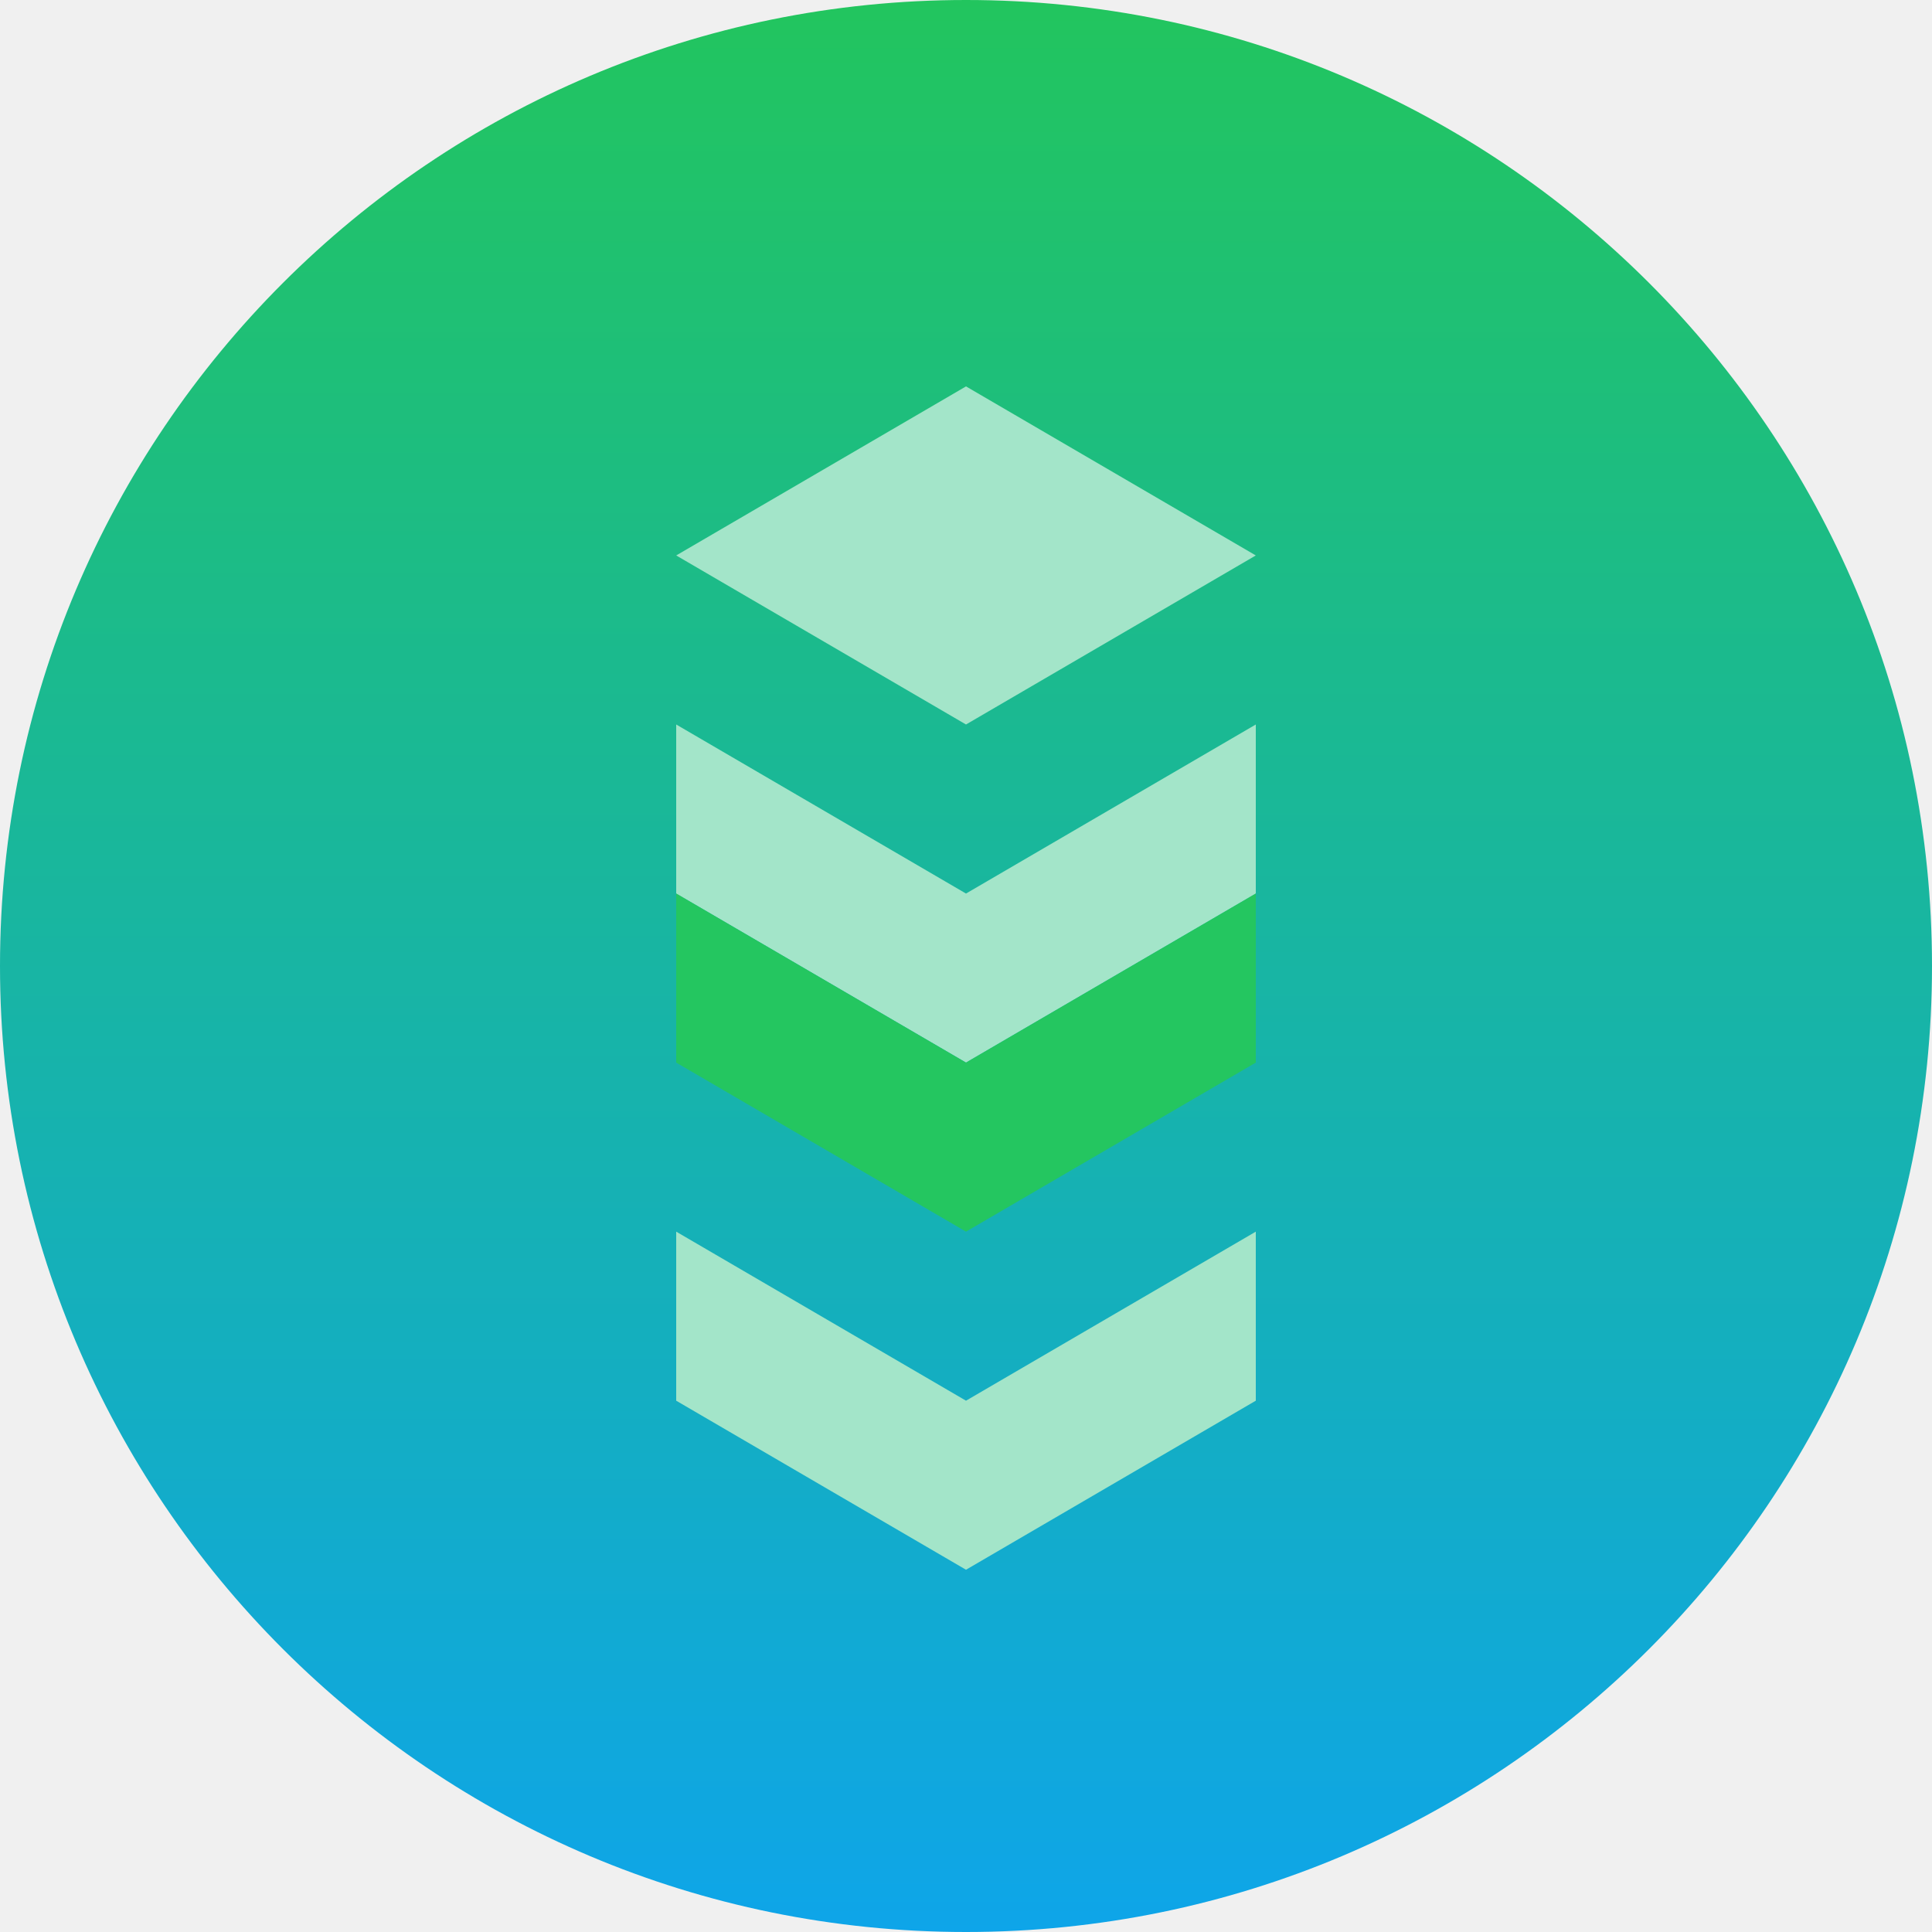
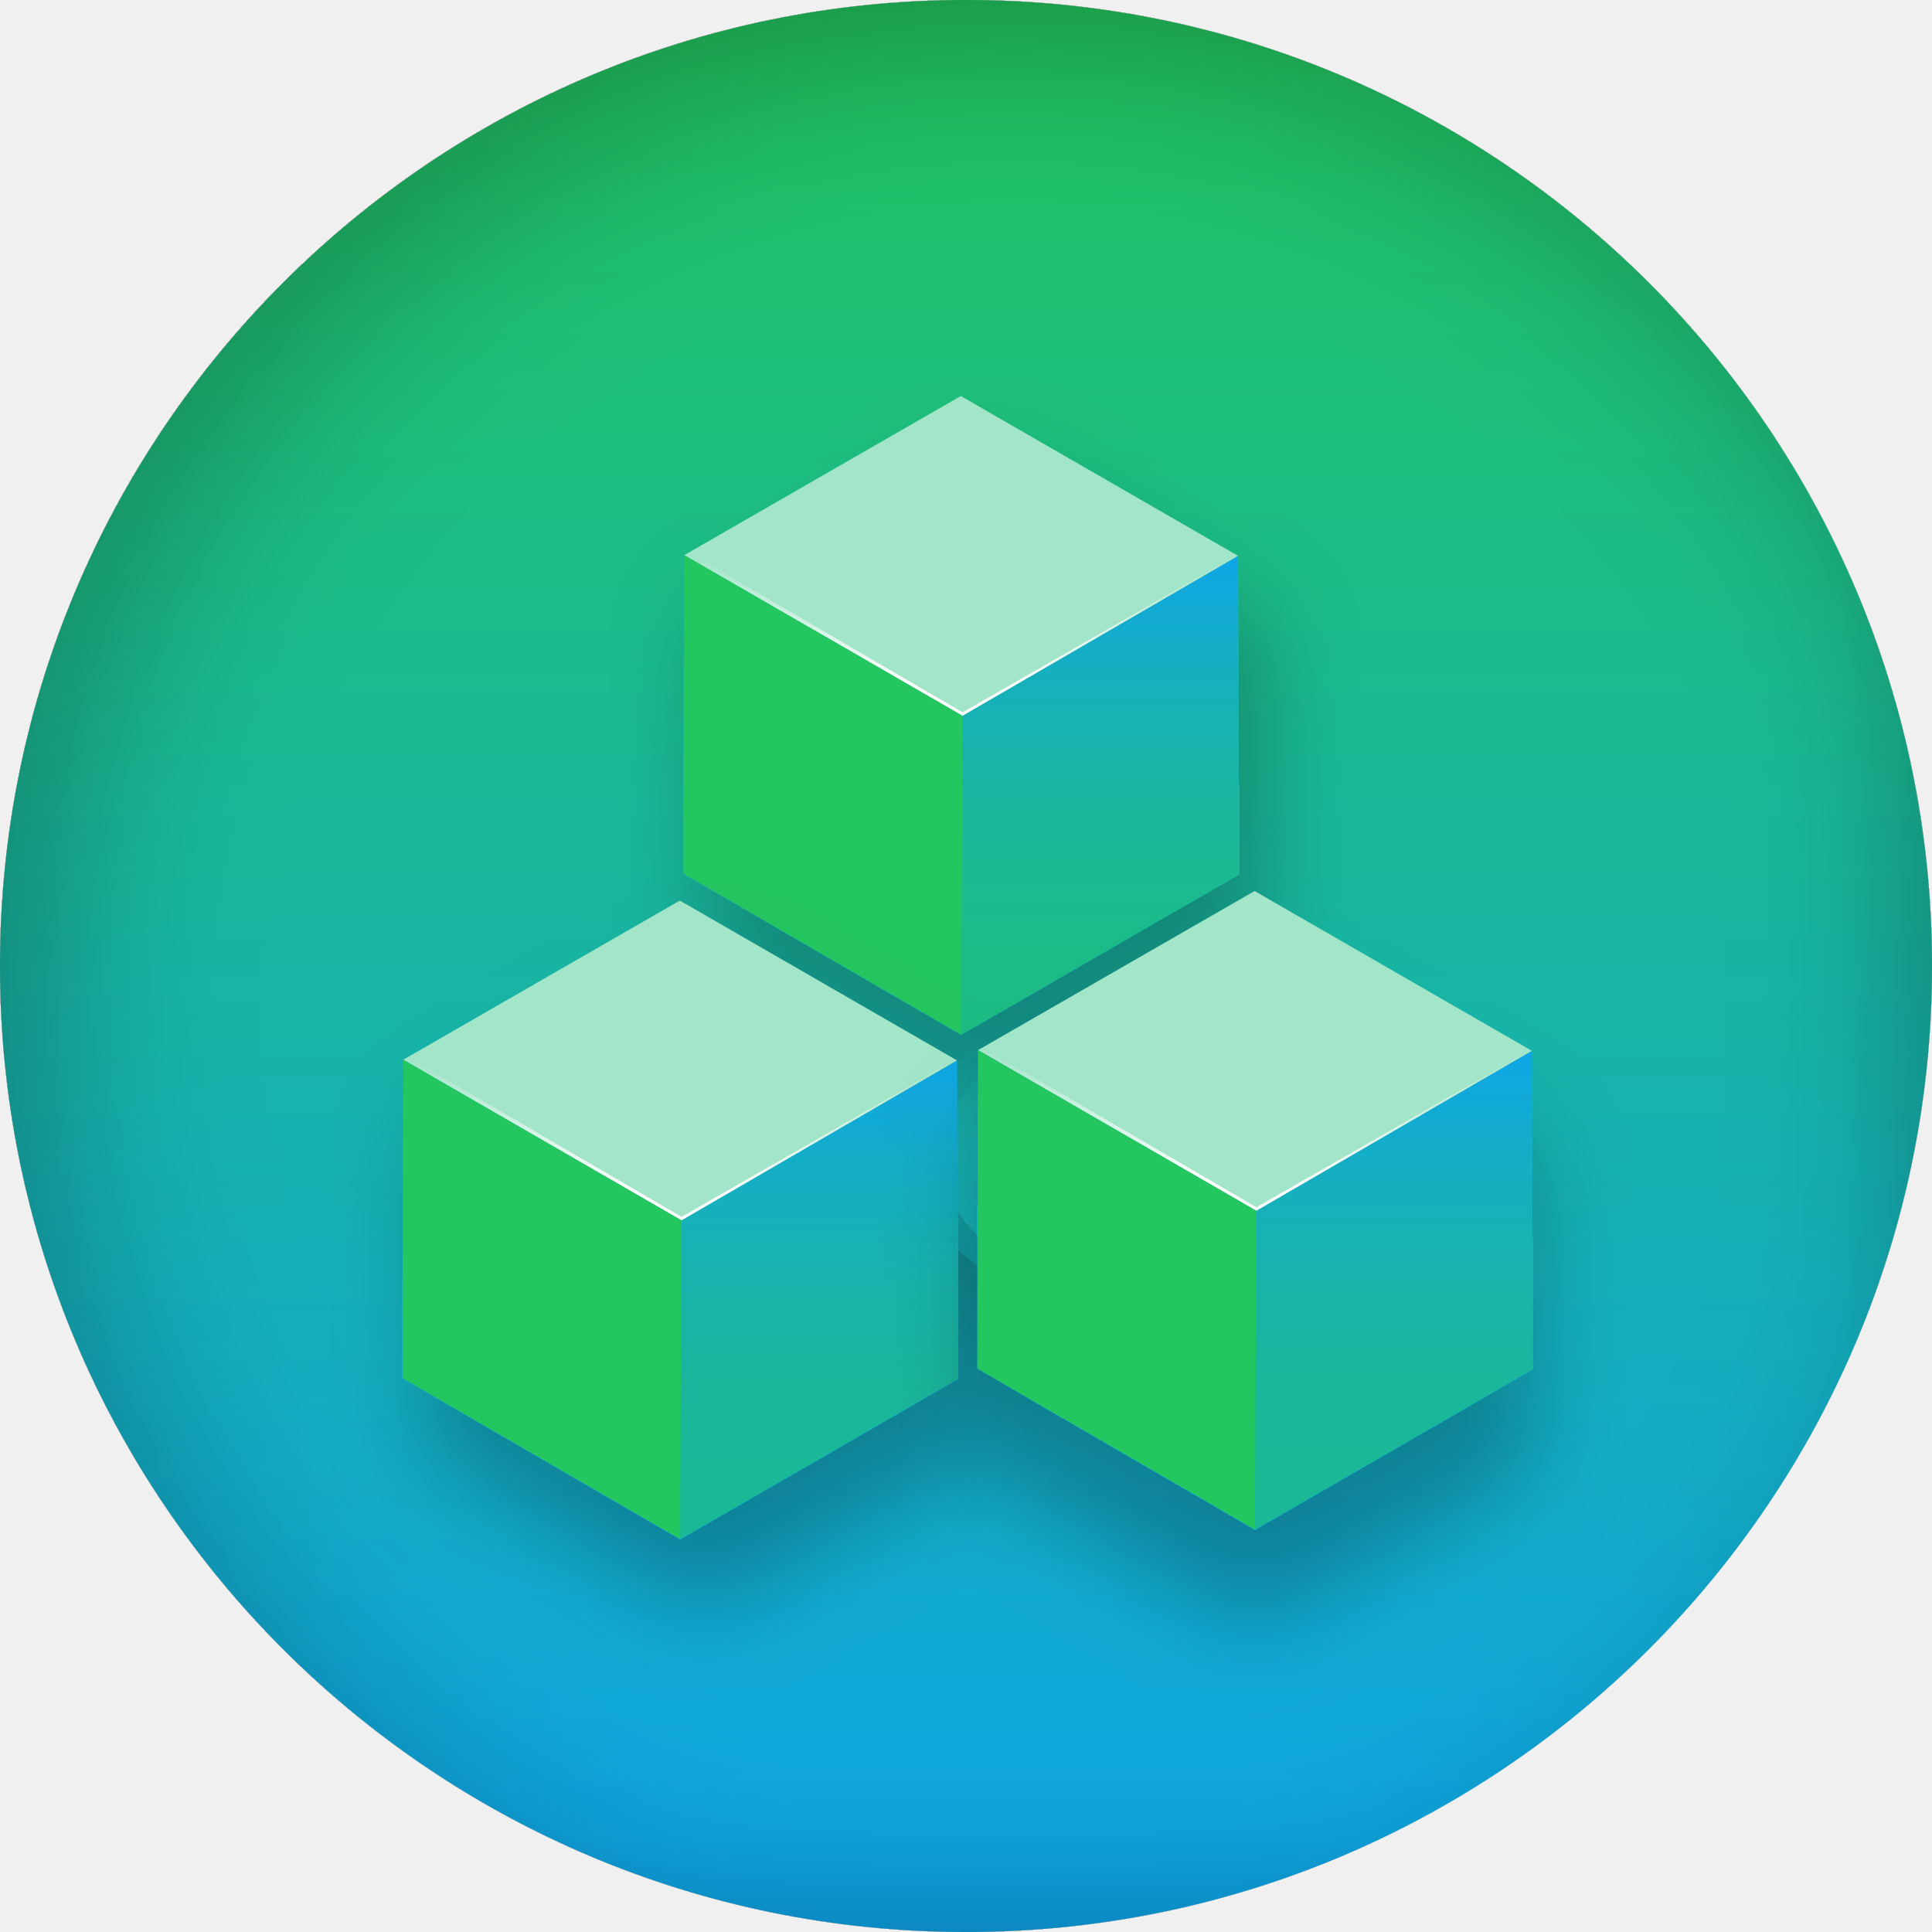
<svg xmlns="http://www.w3.org/2000/svg" width="80" height="80" viewBox="0 0 80 80" fill="none">
-   <circle cx="40" cy="40" r="40" fill="url(#gradient)" />
-   <g fill="#A3E5C9">
-     <path d="M40 16L28 23L40 30L52 23L40 16Z" />
-     <path d="M28 30L28 37L40 44L40 37L28 30Z" />
-     <path d="M52 30L52 37L40 44L40 37L52 30Z" />
+   <g filter="url(#filter0_i_2223_3393)">
+     <circle cx="40" cy="40" r="40" fill="url(#paint0_linear_2223_3393)" />
  </g>
-   <g fill="#24C660">
-     <path d="M28 37L28 44L40 51L40 44L28 37Z" />
-     <path d="M52 37L52 44L40 51L40 44L52 37Z" />
+   <g filter="url(#filter1_d_2223_3393)">
+     <mask id="mask0_2223_3393" style="mask-type:luminance" maskUnits="userSpaceOnUse" x="28" y="16" width="24" height="15">
+       <path d="M28.297 16.397H51.306V29.776H28.297V16.397Z" fill="white" stroke="white" stroke-width="0.5" />
+     </mask>
+     <g mask="url(#mask0_2223_3393)">
+       <mask id="path-3-inside-1_2223_3393" fill="white">
+         <path d="M39.785 16.399L28.333 22.988L39.859 29.641L51.27 23.02L39.785 16.399Z" />
+       </mask>
+       <path d="M39.785 16.399L28.333 22.988L39.859 29.641L51.27 23.02L39.785 16.399Z" fill="#A3E5C9" />
+       <path d="M39.91 16.615C39.827 16.471 39.743 16.326 39.66 16.182C38.897 16.626 38.134 17.07 37.371 17.514C34.327 19.284 31.283 21.055 28.24 22.826L27.957 22.986L28.239 23.151C32.092 25.35 35.944 27.55 39.797 29.749L39.859 29.785L39.922 29.749C43.715 27.524 47.508 25.299 51.301 23.074L51.395 23.02L51.301 22.966C48.229 21.214 45.158 19.462 42.086 17.711C41.319 17.273 40.552 16.836 39.785 16.399C40.548 16.843 41.31 17.288 42.073 17.732C45.128 19.513 48.184 21.294 51.239 23.074L51.239 22.966C47.425 25.155 43.611 27.344 39.797 29.533L39.922 29.533C36.09 27.297 32.259 25.061 28.427 22.826L28.427 23.151C31.487 21.409 34.548 19.667 37.608 17.925C38.375 17.489 39.142 17.052 39.91 16.615ZM39.66 16.182L39.91 16.615L39.785 16.399L39.535 16.253L39.66 16.182Z" fill="url(#paint1_linear_2223_3393)" mask="url(#path-3-inside-1_2223_3393)" />
+     </g>
+     <mask id="mask1_2223_3393" style="mask-type:luminance" maskUnits="userSpaceOnUse" x="39" y="22" width="13" height="21">
+       <path d="M39.713 22.9H51.306V42.843H39.713V22.9Z" fill="white" />
+     </mask>
+     <g mask="url(#mask1_2223_3393)">
+       <path d="M51.27 23.02L39.859 29.641L39.801 42.841L51.307 36.198L51.27 23.02Z" fill="url(#paint2_linear_2223_3393)" />
+     </g>
+     <mask id="mask2_2223_3393" style="mask-type:luminance" maskUnits="userSpaceOnUse" x="28" y="22" width="12" height="21">
+       <path d="M28.297 22.9H39.89V42.843H28.297V22.9Z" fill="white" />
+     </mask>
+     <g mask="url(#mask2_2223_3393)">
+       <path d="M28.333 22.988L28.296 36.167L39.801 42.841L39.859 29.641L28.333 22.988Z" fill="#24C660" />
+     </g>
  </g>
-   <g fill="#A3E5C9">
-     <path d="M28 51L28 58L40 65L40 58L28 51Z" />
-     <path d="M52 51L52 58L40 65L40 58L52 51Z" />
+   <g filter="url(#filter2_d_2223_3393)">
+     <g filter="url(#filter3_d_2223_3393)">
+       <mask id="mask3_2223_3393" style="mask-type:luminance" maskUnits="userSpaceOnUse" x="16" y="37" width="24" height="14">
+         <path d="M16.661 37.289H39.669V50.669H16.661V37.289Z" fill="white" />
+       </mask>
+       <g mask="url(#mask3_2223_3393)">
+         <mask id="path-10-inside-2_2223_3393" fill="white">
+           <path d="M28.149 37.291L16.697 43.881L28.223 50.534L39.633 43.913L28.149 37.291Z" />
+         </mask>
+         <path d="M28.149 37.291L16.697 43.881L28.223 50.534L39.633 43.913L28.149 37.291Z" fill="#A3E5C9" />
+         <path d="M28.273 37.508C28.19 37.364 28.107 37.219 28.024 37.075C27.261 37.519 26.498 37.962 25.735 38.406C22.691 40.177 19.647 41.948 16.603 43.718L16.321 43.879L16.603 44.043C20.456 46.243 24.308 48.442 28.161 50.642L28.223 50.678L28.286 50.642C32.079 48.417 35.872 46.192 39.665 43.967L39.758 43.913L39.665 43.858C36.593 42.107 33.521 40.355 30.449 38.603C29.683 38.166 28.916 37.729 28.149 37.291C28.911 37.736 29.674 38.18 30.437 38.625C33.492 40.406 36.547 42.186 39.602 43.967L39.602 43.858C35.788 46.047 31.974 48.237 28.16 50.426L28.285 50.426C24.454 48.19 20.622 45.954 16.791 43.718L16.791 44.044C19.851 42.302 22.911 40.56 25.972 38.818C26.739 38.381 27.506 37.945 28.273 37.508ZM28.024 37.075L28.273 37.508L28.149 37.291L27.899 37.146L28.024 37.075Z" fill="url(#paint3_linear_2223_3393)" mask="url(#path-10-inside-2_2223_3393)" />
+       </g>
+     </g>
+     <mask id="mask4_2223_3393" style="mask-type:luminance" maskUnits="userSpaceOnUse" x="28" y="43" width="12" height="21">
+       <path d="M28.077 43.793H39.669V63.736H28.077V43.793Z" fill="white" />
+     </mask>
+     <g mask="url(#mask4_2223_3393)">
+       <path d="M39.634 43.913L28.223 50.534L28.165 63.733L39.671 57.09L39.634 43.913Z" fill="url(#paint4_linear_2223_3393)" />
+     </g>
+     <mask id="mask5_2223_3393" style="mask-type:luminance" maskUnits="userSpaceOnUse" x="16" y="43" width="13" height="21">
+       <path d="M16.661 43.793H28.253V63.736H16.661V43.793Z" fill="white" />
+     </mask>
+     <g mask="url(#mask5_2223_3393)">
+       <path d="M16.697 43.881L16.66 57.059L28.165 63.733L28.223 50.534L16.697 43.881Z" fill="#24C660" />
+     </g>
+   </g>
+   <g filter="url(#filter4_d_2223_3393)">
+     <mask id="mask6_2223_3393" style="mask-type:luminance" maskUnits="userSpaceOnUse" x="39" y="36" width="26" height="15">
+       <path d="M40.463 36.893H63.471V50.272H40.463V36.893Z" fill="white" stroke="white" stroke-width="1.333" />
+     </mask>
+     <g mask="url(#mask6_2223_3393)">
+       <mask id="path-17-inside-3_2223_3393" fill="white">
+         <path d="M51.95 36.895L40.498 43.484L52.025 50.137L63.435 43.516L51.95 36.895Z" />
+       </mask>
+       <path d="M51.95 36.895L40.498 43.484L52.025 50.137L63.435 43.516L51.95 36.895Z" fill="#A3E5C9" />
+       <path d="M52.075 37.111C51.992 36.967 51.909 36.822 51.825 36.678C51.062 37.122 50.299 37.566 49.536 38.01C46.492 39.78 43.449 41.551 40.405 43.322L40.123 43.482L40.405 43.647C44.257 45.846 48.11 48.046 51.962 50.245L52.024 50.281L52.087 50.245C55.88 48.02 59.673 45.795 63.467 43.57L63.56 43.516L63.466 43.462C60.395 41.71 57.323 39.958 54.251 38.207C53.484 37.769 52.717 37.332 51.95 36.895C52.713 37.339 53.476 37.784 54.239 38.228C57.294 40.009 60.349 41.789 63.404 43.57L63.404 43.462C59.59 45.651 55.776 47.84 51.962 50.029L52.087 50.029C48.255 47.793 44.424 45.557 40.592 43.322L40.592 43.647C43.652 41.905 46.713 40.163 49.773 38.421C50.54 37.985 51.308 37.548 52.075 37.111ZM51.825 36.678L52.075 37.111L51.95 36.895L51.7 36.749L51.825 36.678Z" fill="url(#paint5_linear_2223_3393)" mask="url(#path-17-inside-3_2223_3393)" />
+     </g>
+     <mask id="mask7_2223_3393" style="mask-type:luminance" maskUnits="userSpaceOnUse" x="51" y="43" width="13" height="21">
+       <path d="M51.879 43.396H63.471V63.339H51.879V43.396Z" fill="white" />
+     </mask>
+     <g mask="url(#mask7_2223_3393)">
+       <path d="M63.435 43.516L52.024 50.137L51.967 63.337L63.472 56.694L63.435 43.516Z" fill="url(#paint6_linear_2223_3393)" />
+     </g>
+     <mask id="mask8_2223_3393" style="mask-type:luminance" maskUnits="userSpaceOnUse" x="40" y="43" width="13" height="21">
+       <path d="M40.463 43.396H52.055V63.339H40.463V43.396Z" fill="white" />
+     </mask>
+     <g mask="url(#mask8_2223_3393)">
+       <path d="M40.498 43.484L40.461 56.663L51.967 63.337L52.025 50.137L40.498 43.484Z" fill="#24C660" />
+     </g>
  </g>
  <defs>
-     <linearGradient id="gradient" x1="40" y1="0" x2="40" y2="80" gradientUnits="userSpaceOnUse">
+     <filter id="filter0_i_2223_3393" x="0" y="0" width="82" height="82" filterUnits="userSpaceOnUse" color-interpolation-filters="sRGB">
+       <feFlood flood-opacity="0" result="BackgroundImageFix" />
+       <feBlend mode="normal" in="SourceGraphic" in2="BackgroundImageFix" result="shape" />
+       <feColorMatrix in="SourceAlpha" type="matrix" values="0 0 0 0 0 0 0 0 0 0 0 0 0 0 0 0 0 0 127 0" result="hardAlpha" />
+       <feOffset dx="2" dy="2" />
+       <feGaussianBlur stdDeviation="4" />
+       <feComposite in2="hardAlpha" operator="arithmetic" k2="-1" k3="1" />
+       <feColorMatrix type="matrix" values="0 0 0 0 0 0 0 0 0 0 0 0 0 0 0 0 0 0 0.25 0" />
+       <feBlend mode="normal" in2="shape" result="effect1_innerShadow_2223_3393" />
+     </filter>
+     <filter id="filter1_d_2223_3393" x="25.297" y="15.399" width="31.008" height="34.442" filterUnits="userSpaceOnUse" color-interpolation-filters="sRGB">
+       <feFlood flood-opacity="0" result="BackgroundImageFix" />
+       <feColorMatrix in="SourceAlpha" type="matrix" values="0 0 0 0 0 0 0 0 0 0 0 0 0 0 0 0 0 0 127 0" result="hardAlpha" />
+       <feOffset dx="1" dy="3" />
+       <feGaussianBlur stdDeviation="2" />
+       <feComposite in2="hardAlpha" operator="out" />
+       <feColorMatrix type="matrix" values="0 0 0 0 0 0 0 0 0 0 0 0 0 0 0 0 0 0 0.25 0" />
+       <feBlend mode="normal" in2="BackgroundImageFix" result="effect1_dropShadow_2223_3393" />
+       <feBlend mode="normal" in="SourceGraphic" in2="effect1_dropShadow_2223_3393" result="shape" />
+     </filter>
+     <filter id="filter2_d_2223_3393" x="13.661" y="36.291" width="31.008" height="34.442" filterUnits="userSpaceOnUse" color-interpolation-filters="sRGB">
+       <feFlood flood-opacity="0" result="BackgroundImageFix" />
+       <feColorMatrix in="SourceAlpha" type="matrix" values="0 0 0 0 0 0 0 0 0 0 0 0 0 0 0 0 0 0 127 0" result="hardAlpha" />
+       <feOffset dx="1" dy="3" />
+       <feGaussianBlur stdDeviation="2" />
+       <feComposite in2="hardAlpha" operator="out" />
+       <feColorMatrix type="matrix" values="0 0 0 0 0 0 0 0 0 0 0 0 0 0 0 0 0 0 0.25 0" />
+       <feBlend mode="normal" in2="BackgroundImageFix" result="effect1_dropShadow_2223_3393" />
+       <feBlend mode="normal" in="SourceGraphic" in2="effect1_dropShadow_2223_3393" result="shape" />
+     </filter>
+     <filter id="filter3_d_2223_3393" x="16.697" y="37.291" width="50.937" height="21.242" filterUnits="userSpaceOnUse" color-interpolation-filters="sRGB">
+       <feFlood flood-opacity="0" result="BackgroundImageFix" />
+       <feColorMatrix in="SourceAlpha" type="matrix" values="0 0 0 0 0 0 0 0 0 0 0 0 0 0 0 0 0 0 127 0" result="hardAlpha" />
+       <feOffset dx="24" dy="4" />
+       <feGaussianBlur stdDeviation="2" />
+       <feComposite in2="hardAlpha" operator="out" />
+       <feColorMatrix type="matrix" values="0 0 0 0 0 0 0 0 0 0 0 0 0 0 0 0 0 0 0.13 0" />
+       <feBlend mode="normal" in2="BackgroundImageFix" result="effect1_dropShadow_2223_3393" />
+       <feBlend mode="normal" in="SourceGraphic" in2="effect1_dropShadow_2223_3393" result="shape" />
+     </filter>
+     <filter id="filter4_d_2223_3393" x="36.463" y="36.895" width="31.008" height="34.442" filterUnits="userSpaceOnUse" color-interpolation-filters="sRGB">
+       <feFlood flood-opacity="0" result="BackgroundImageFix" />
+       <feColorMatrix in="SourceAlpha" type="matrix" values="0 0 0 0 0 0 0 0 0 0 0 0 0 0 0 0 0 0 127 0" result="hardAlpha" />
+       <feOffset dy="4" />
+       <feGaussianBlur stdDeviation="2" />
+       <feComposite in2="hardAlpha" operator="out" />
+       <feColorMatrix type="matrix" values="0 0 0 0 0 0 0 0 0 0 0 0 0 0 0 0 0 0 0.25 0" />
+       <feBlend mode="normal" in2="BackgroundImageFix" result="effect1_dropShadow_2223_3393" />
+       <feBlend mode="normal" in="SourceGraphic" in2="effect1_dropShadow_2223_3393" result="shape" />
+     </filter>
+     <linearGradient id="paint0_linear_2223_3393" x1="40" y1="0" x2="40" y2="80" gradientUnits="userSpaceOnUse">
      <stop stop-color="#22C55E" />
      <stop offset="1" stop-color="#0EA5E9" />
    </linearGradient>
+     <linearGradient id="paint1_linear_2223_3393" x1="39.802" y1="16.399" x2="39.802" y2="29.641" gradientUnits="userSpaceOnUse">
+       <stop offset="0.5" stop-color="white" stop-opacity="0" />
+       <stop offset="0.9" stop-color="white" />
+     </linearGradient>
+     <linearGradient id="paint2_linear_2223_3393" x1="45.554" y1="23.02" x2="45.554" y2="42.841" gradientUnits="userSpaceOnUse">
+       <stop stop-color="#10A6E8" />
+       <stop offset="1" stop-color="#22C55E" stop-opacity="0.5" />
+     </linearGradient>
+     <linearGradient id="paint3_linear_2223_3393" x1="28.165" y1="37.291" x2="28.165" y2="50.534" gradientUnits="userSpaceOnUse">
+       <stop offset="0.5" stop-color="white" stop-opacity="0" />
+       <stop offset="0.9" stop-color="white" />
+     </linearGradient>
+     <linearGradient id="paint4_linear_2223_3393" x1="33.918" y1="43.913" x2="33.918" y2="63.733" gradientUnits="userSpaceOnUse">
+       <stop stop-color="#10A6E8" />
+       <stop offset="1" stop-color="#22C55E" stop-opacity="0.5" />
+     </linearGradient>
+     <linearGradient id="paint5_linear_2223_3393" x1="51.967" y1="36.895" x2="51.967" y2="50.137" gradientUnits="userSpaceOnUse">
+       <stop offset="0.5" stop-color="white" stop-opacity="0" />
+       <stop offset="0.9" stop-color="white" />
+     </linearGradient>
+     <linearGradient id="paint6_linear_2223_3393" x1="57.719" y1="43.516" x2="57.719" y2="63.337" gradientUnits="userSpaceOnUse">
+       <stop stop-color="#10A6E8" />
+       <stop offset="1" stop-color="#22C55E" stop-opacity="0.5" />
+     </linearGradient>
  </defs>
</svg>
